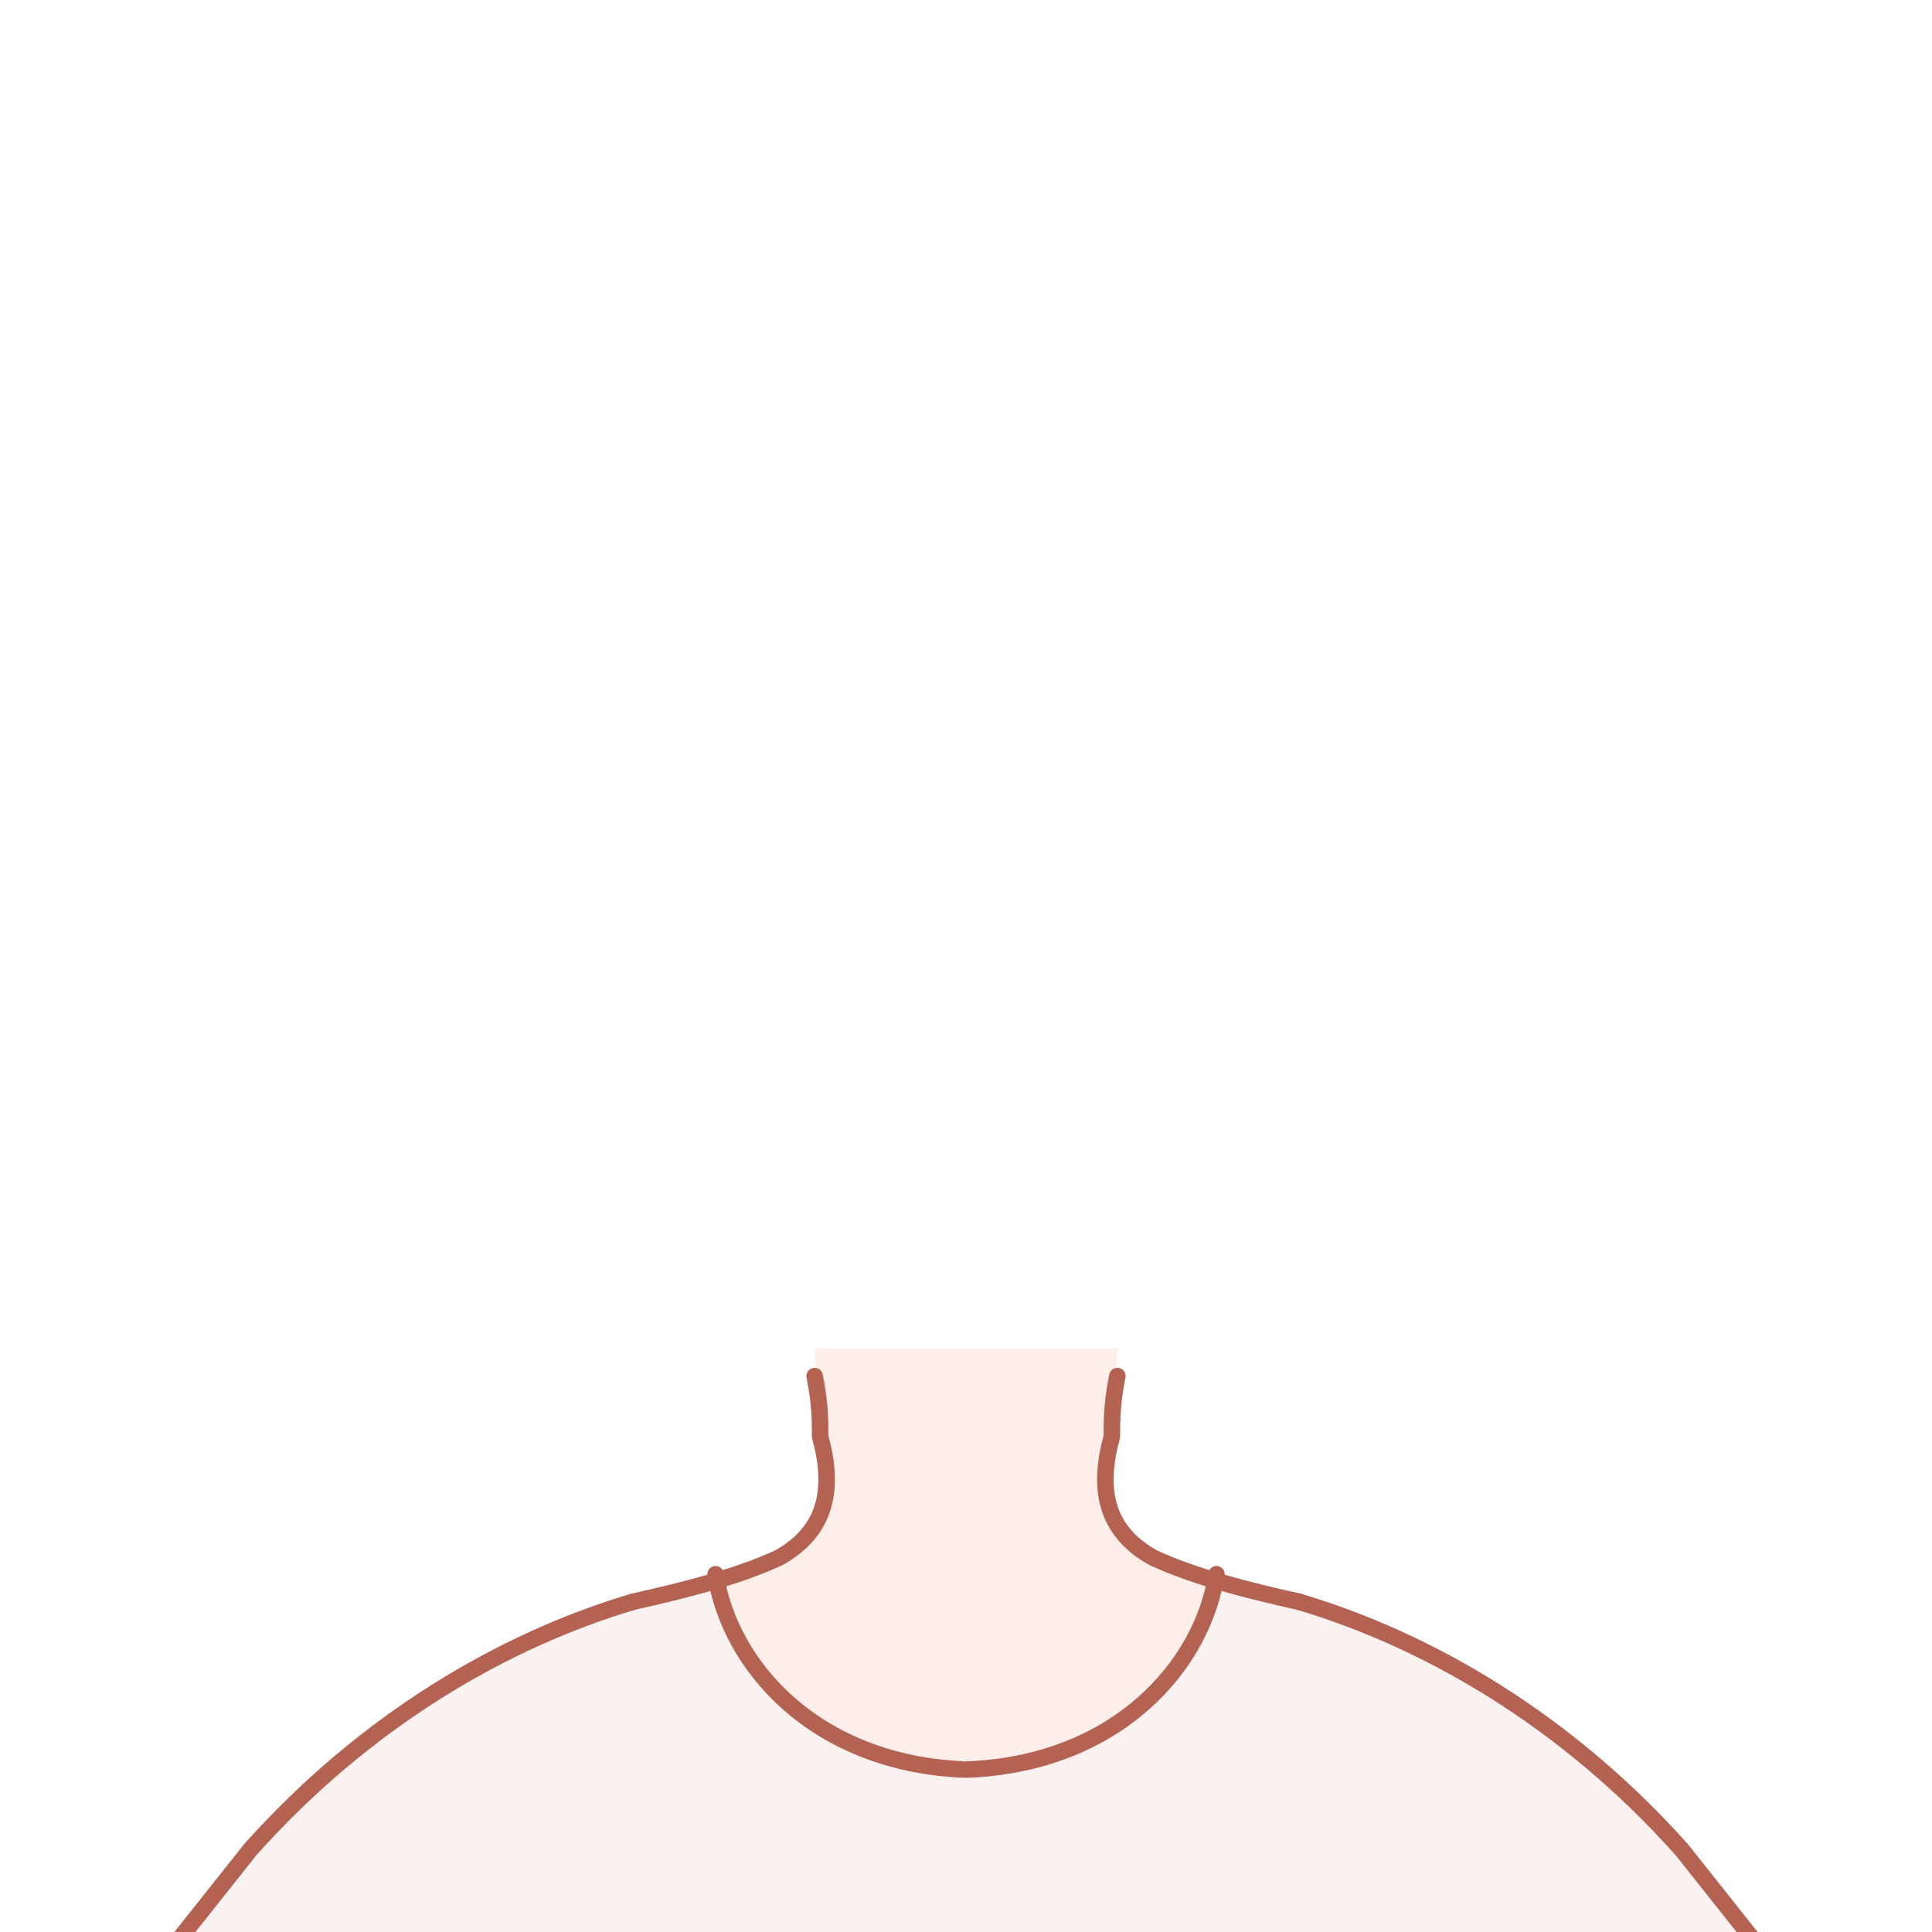
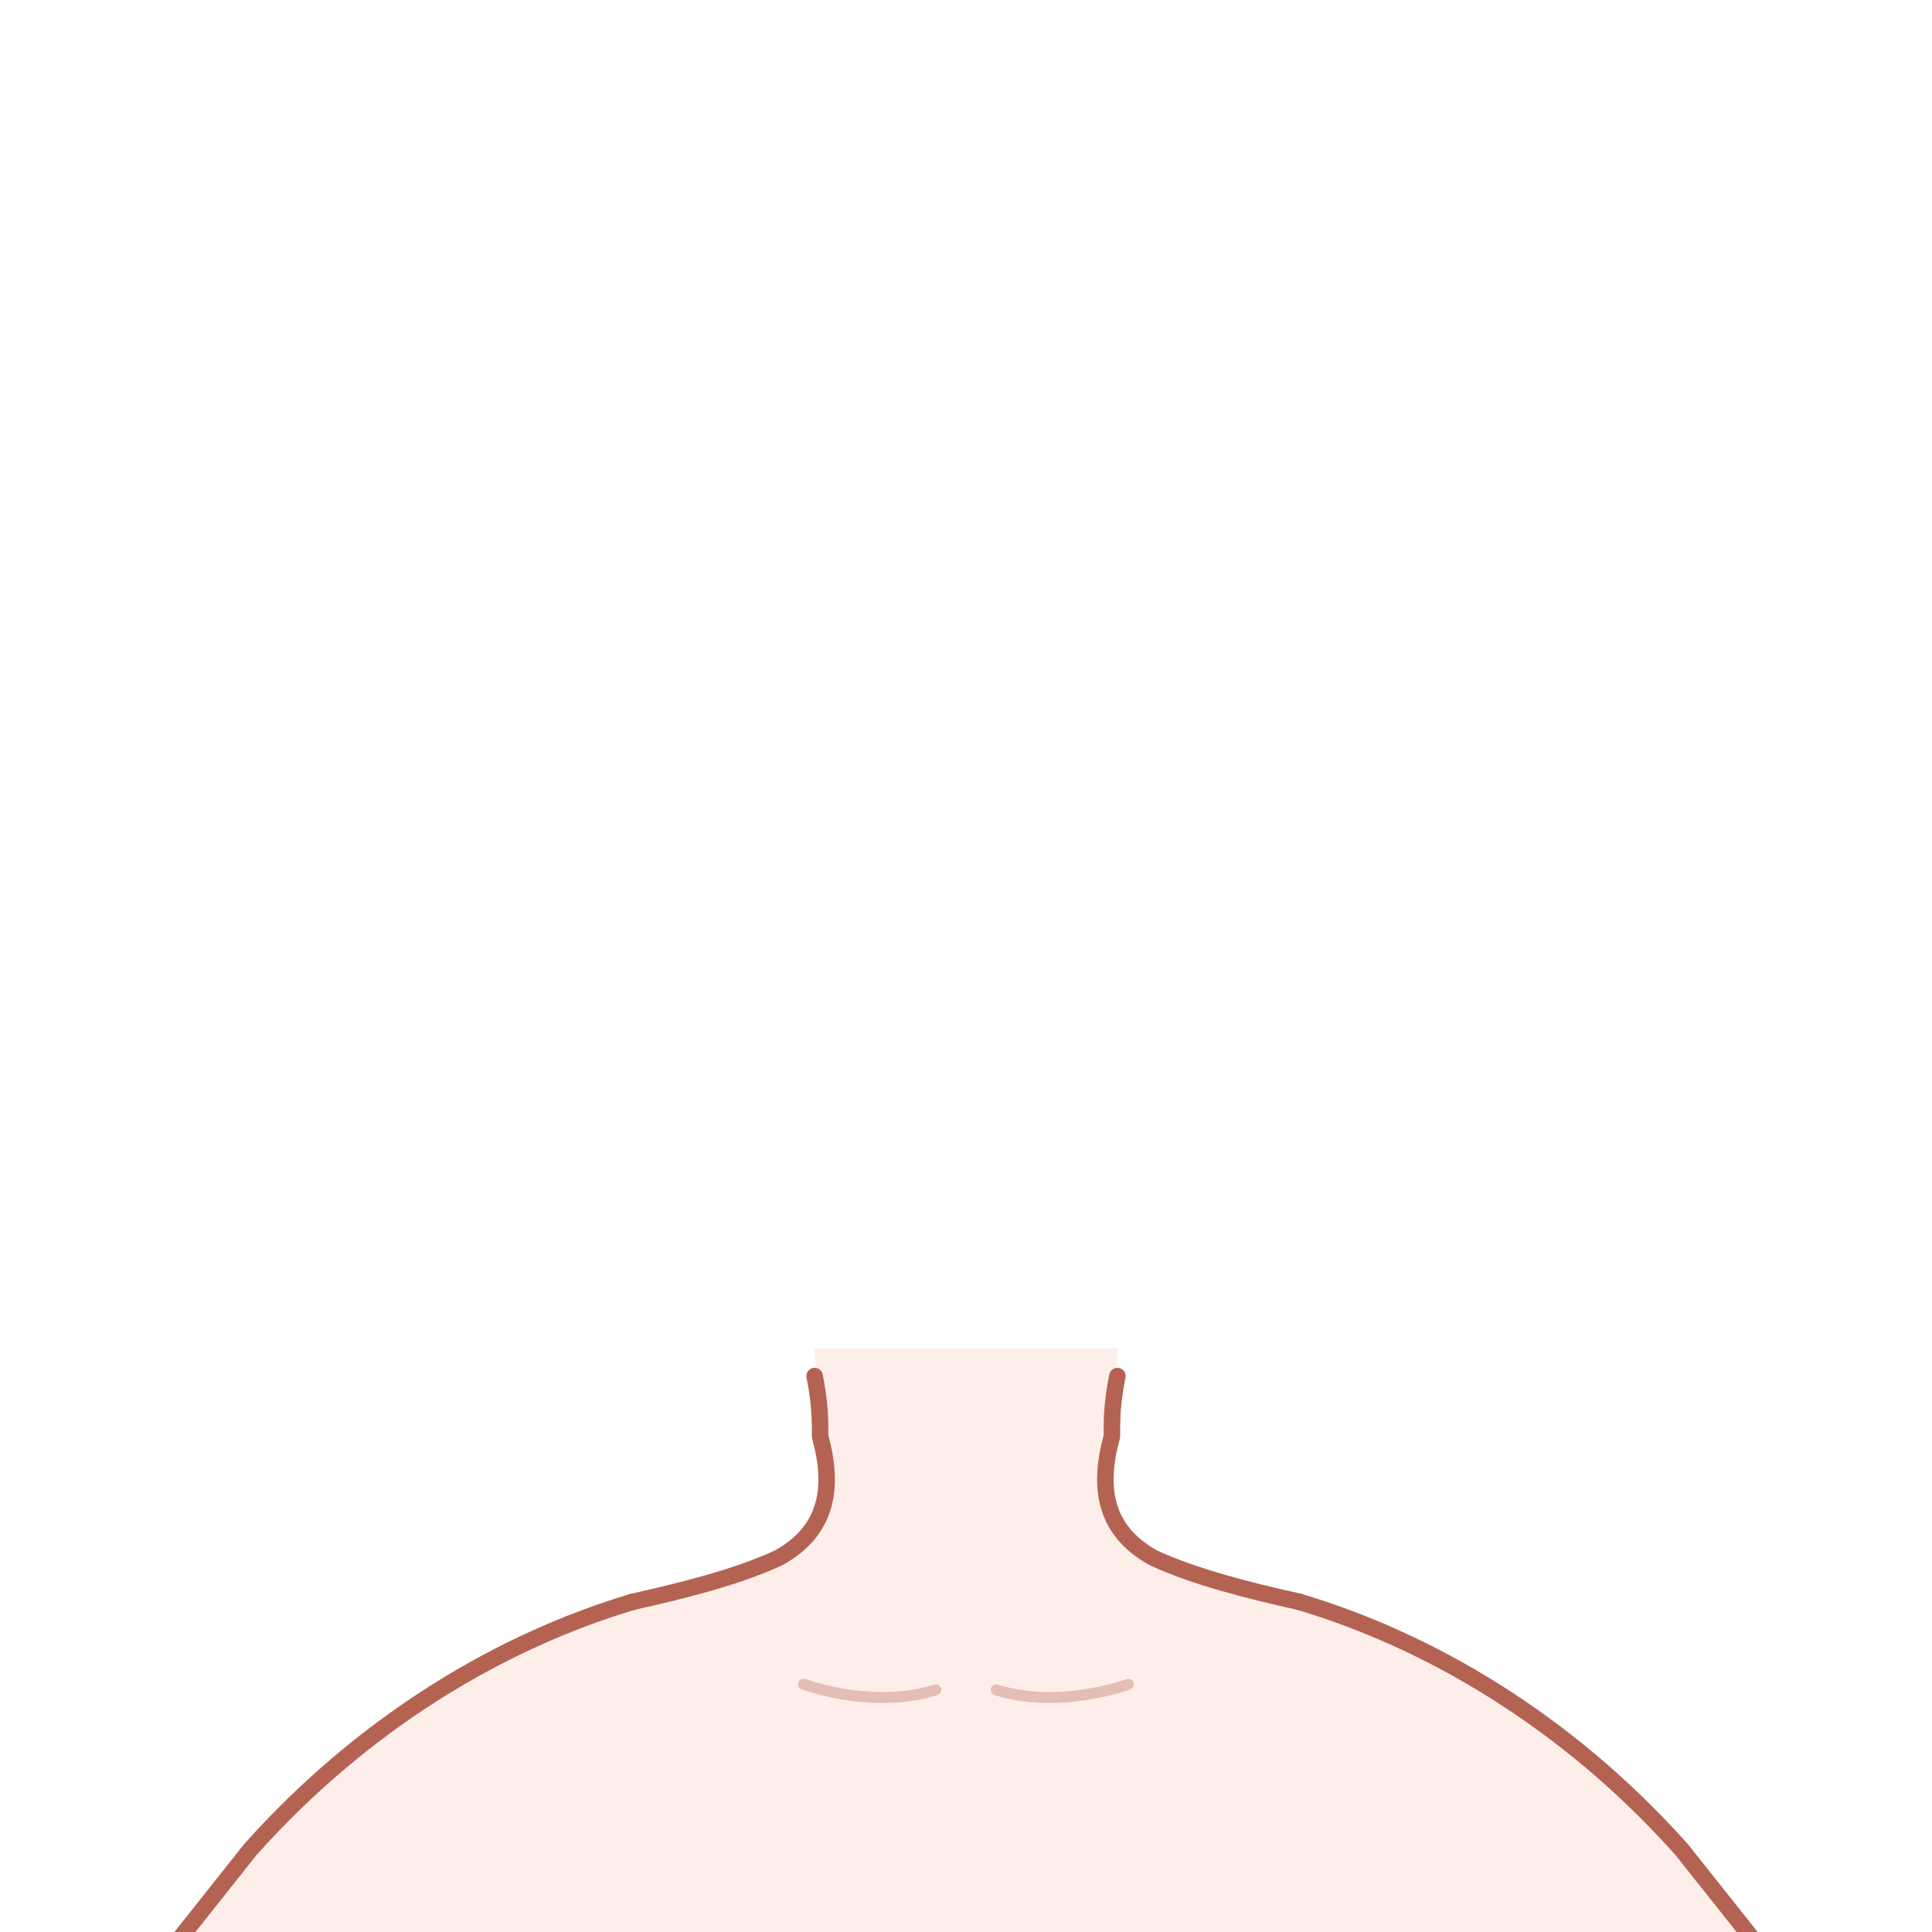
<svg xmlns="http://www.w3.org/2000/svg" xmlns:xlink="http://www.w3.org/1999/xlink" viewBox="0 0 702 702" width="702" height="702">
  <g id="half">
-     <path d="M260 573 L230 582 C183 596 133 625 91 672 L60 712 L352 712 L352 643 C296 641 265 605 260 573 Z" fill="#f9f2f1" />
+     <path d="M296 490 L298 522 C303 540 301 556 283 566 L230 582 C183 596 133 625 91 672 L60 712 L352 712 L352 490 Z" fill="#fdeeea" />
    <path fill="#fdeeea" d="M296 490 L298 522 C303 540 301 556 283 566 L260 573 C265 605 296 641 352 643 L352 490 Z" />
    <path fill="none" stroke="#b46352" stroke-width="6" stroke-linecap="round" stroke-linejoin="round" d="M230 582 C183 596 133 625 91 672 L64 706" />
    <path fill="none" stroke="#b46352" stroke-width="6" stroke-linecap="round" stroke-linejoin="round" d="M296 500 C298 510 298 516 298 522 C303 540 301 556 283 566 C268 573 248 578 230 582" />
-     <path fill="none" stroke="#b46352" stroke-width="6" stroke-linecap="round" stroke-linejoin="round" d="M260 572 C265 605 296 641 351 643" />
+     <path fill="none" stroke="#b46352" stroke-width="4" stroke-linecap="round" opacity=".35" d="M292 612 C310 618 328 618 340 614" />
  </g>
  <use id="_mirror-half" href="#half" xlink:href="#half" transform="translate(702 0) scale(-1 1)" />
</svg>
